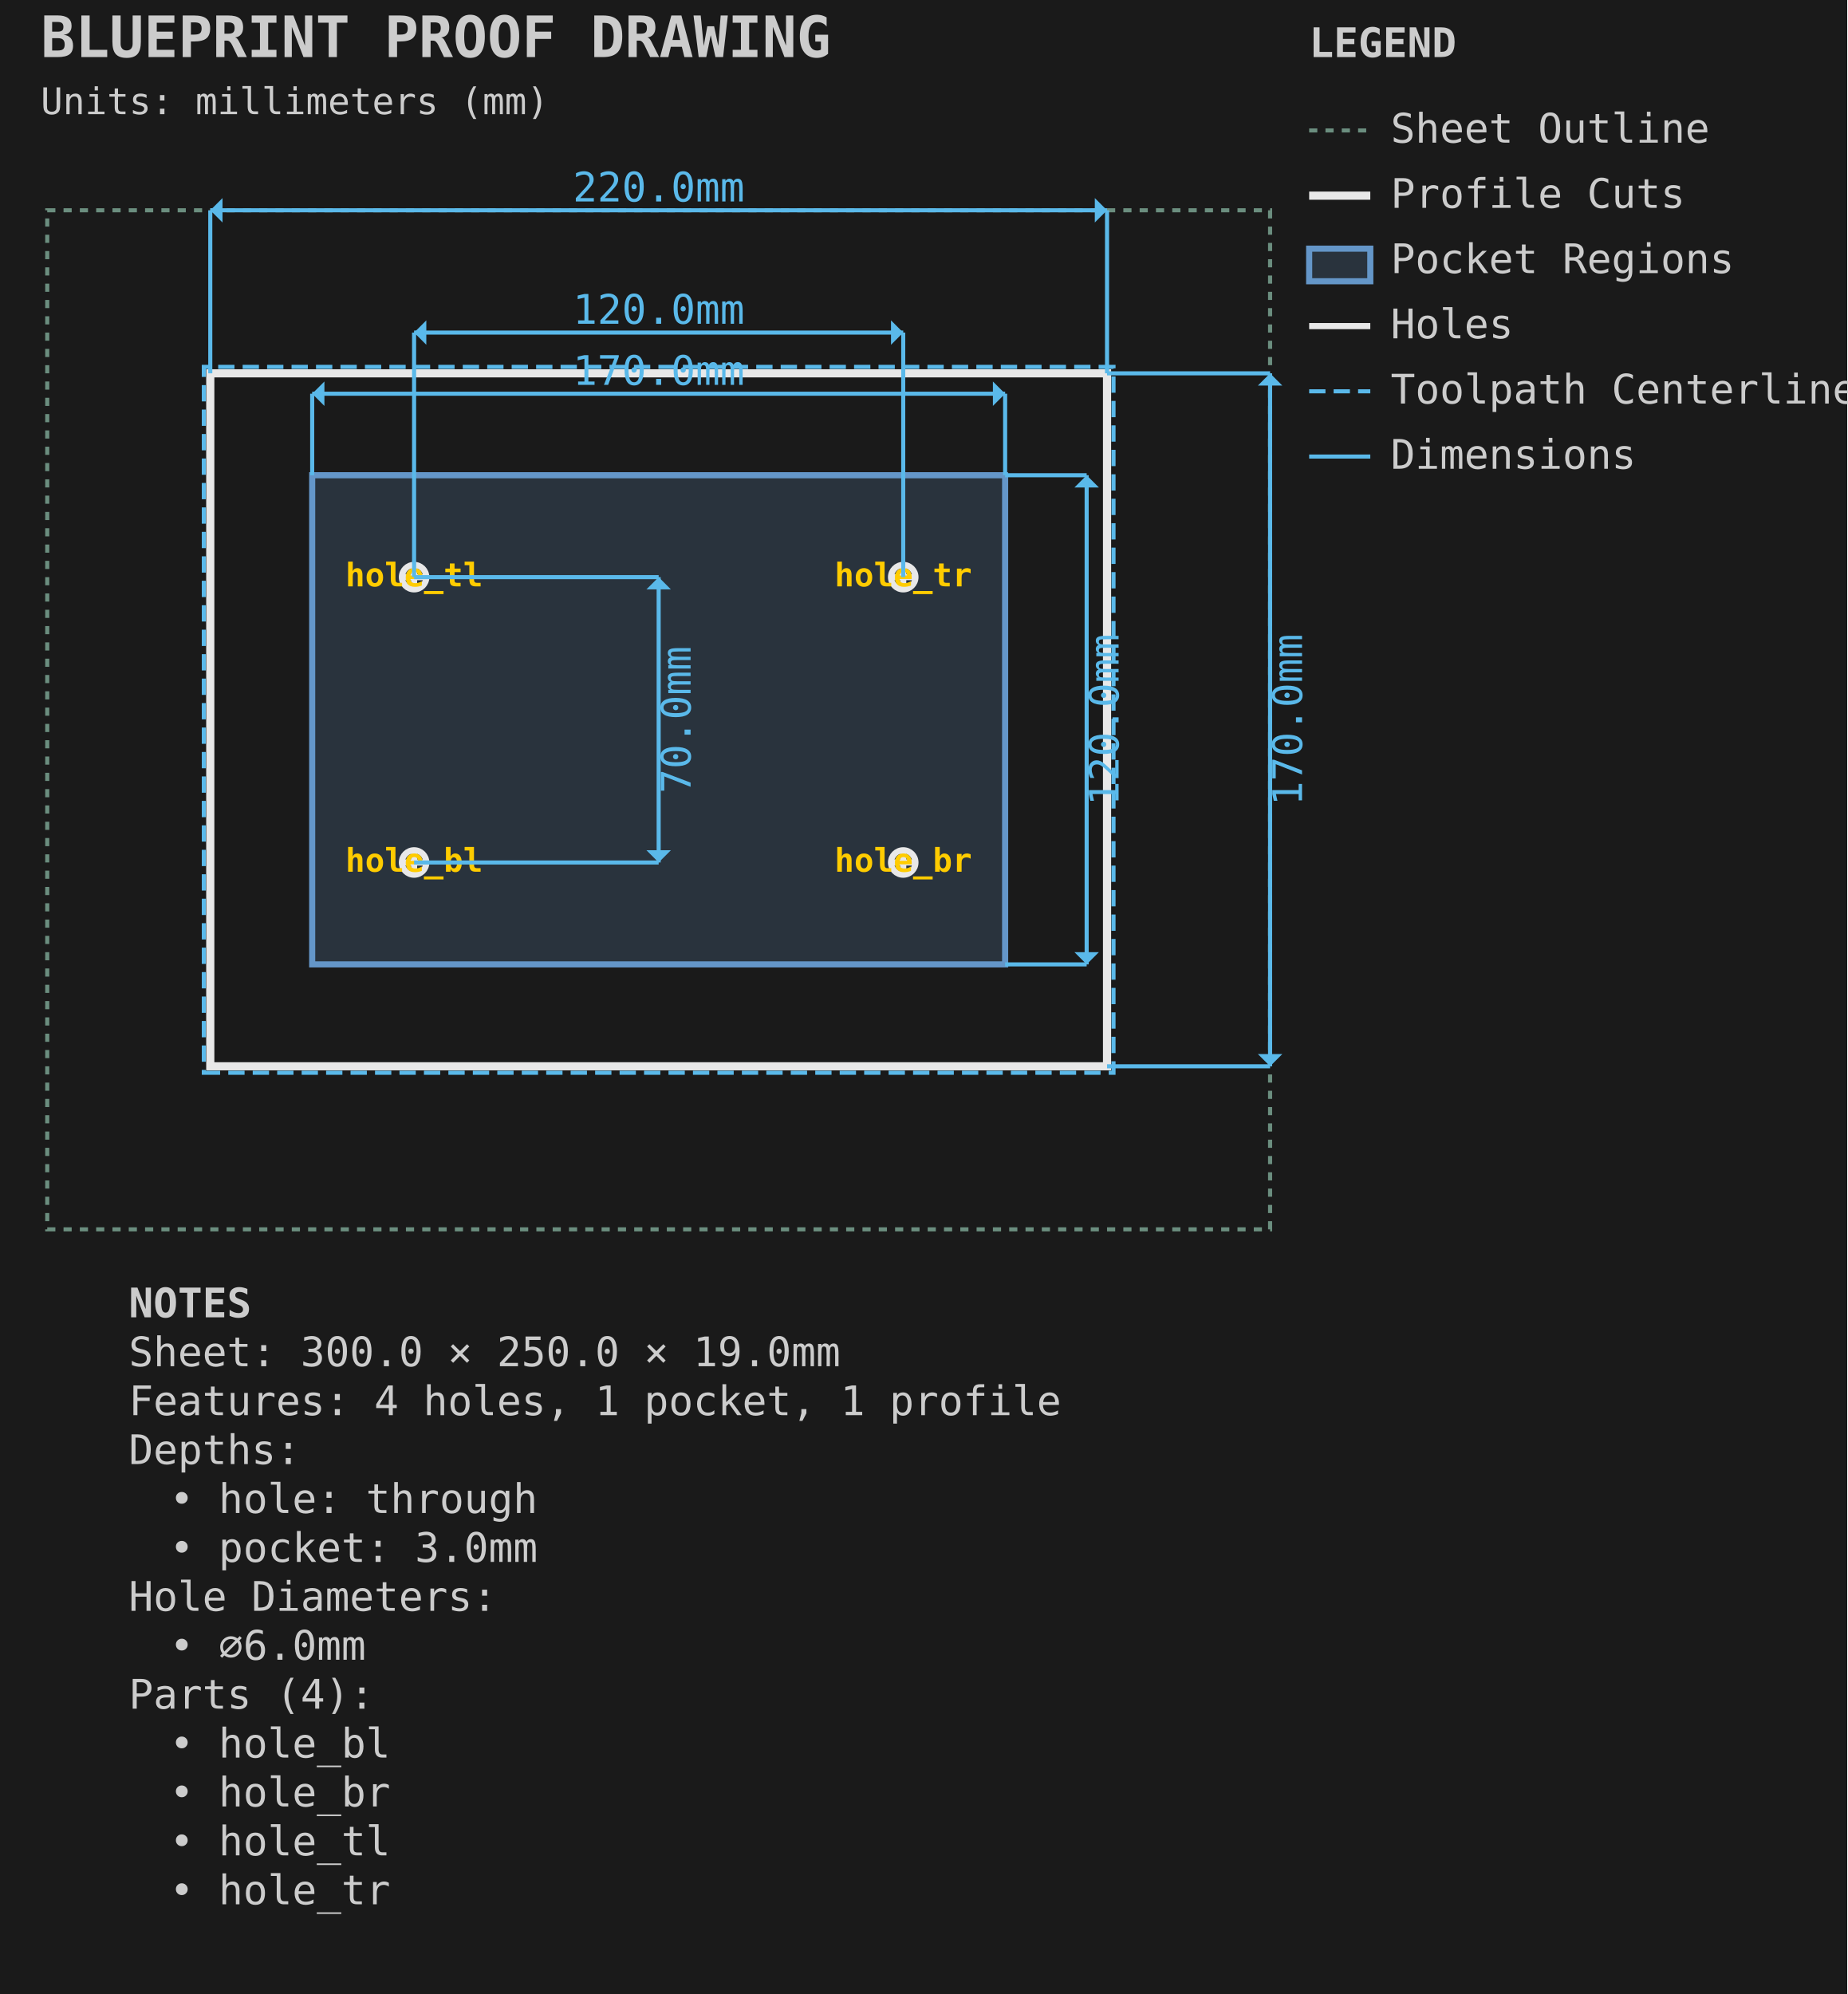
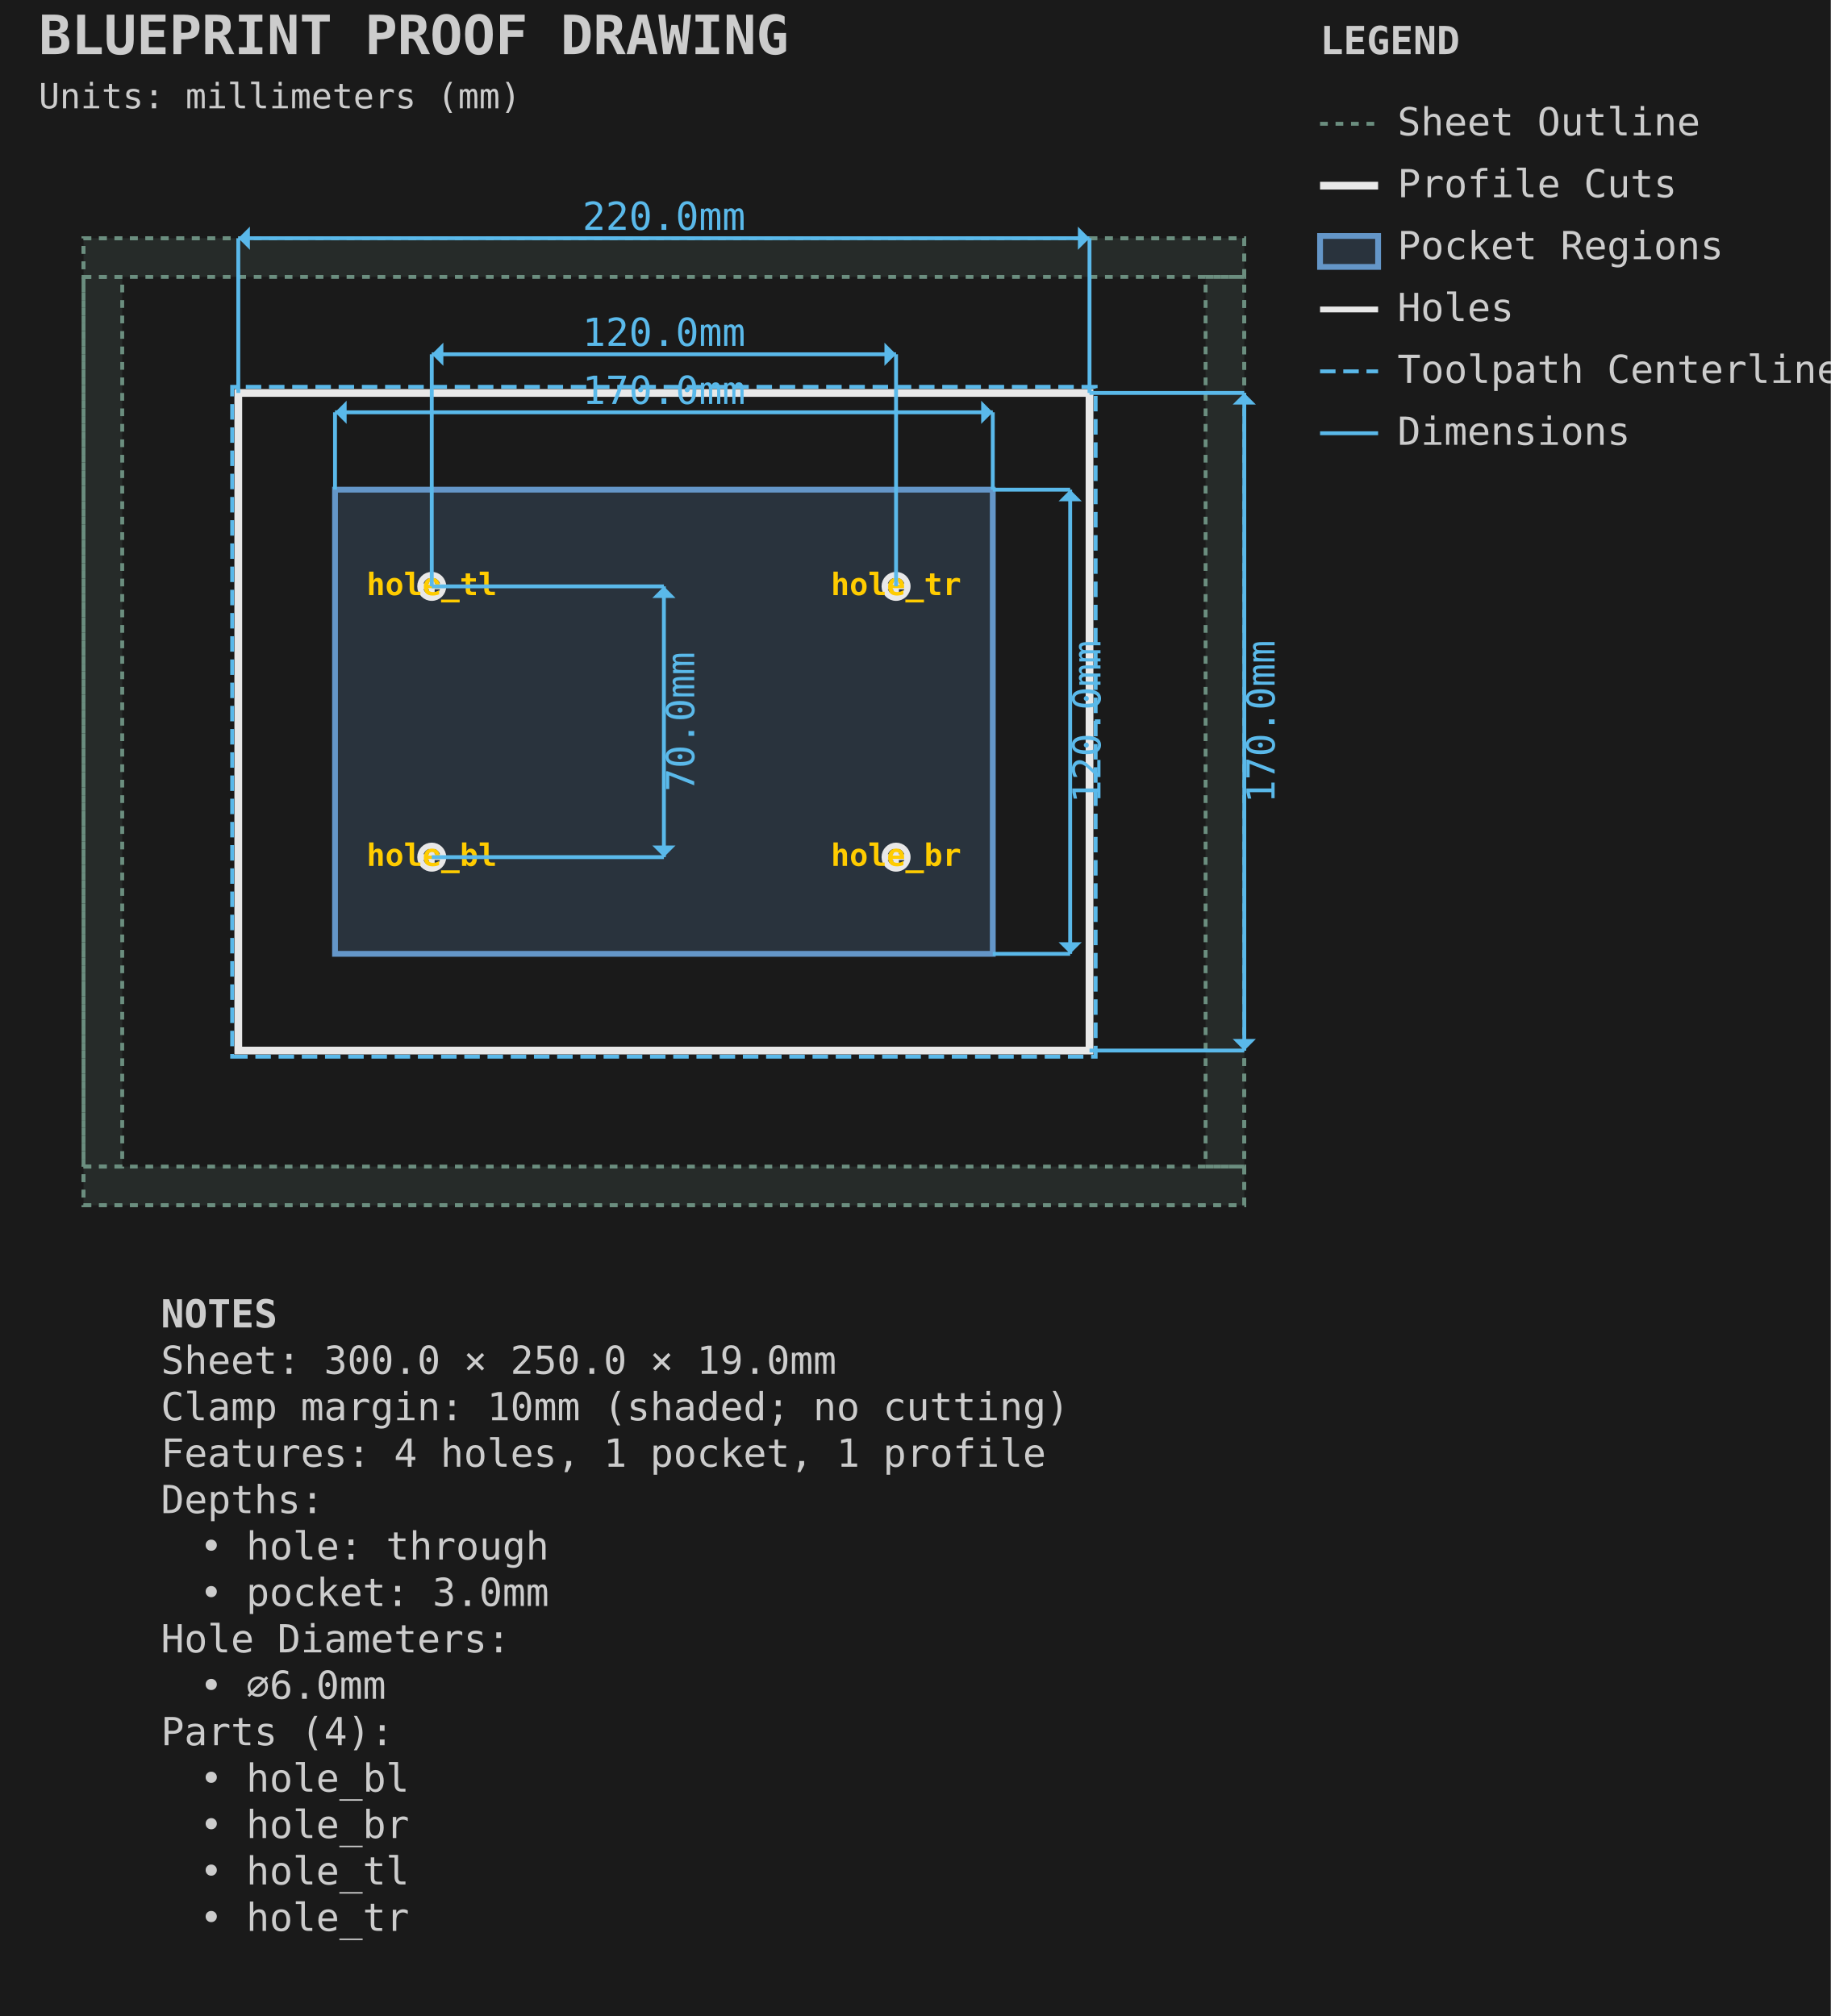
- <svg xmlns="http://www.w3.org/2000/svg" viewBox="-11.588 -51.587 453.175 489.175" width="453.175mm" height="489.175mm">
+ <svg xmlns="http://www.w3.org/2000/svg" viewBox="-21.587 -61.587 473.175 521.175" width="473.175mm" height="521.175mm">
  <style>.default { stroke: #e8e8e8; fill: none; stroke-width: 1; }
.sheet-outline { stroke: #6b8e7f; fill: none; stroke-width: 1; stroke-dasharray: 2,2; }
.profile { stroke: #e8e8e8; fill: none; stroke-width: 2; }
.pocket { stroke: #6496c8; fill: #6496c8; fill-opacity: 0.2; stroke-width: 1.5; }
.hole { stroke: #e8e8e8; fill: none; stroke-width: 1.5; }
.engrave { stroke: #888888; fill: none; stroke-width: 0.25; }
.bevel { stroke: #ffb454; fill: none; stroke-width: 1.5; }
.chamfer { stroke: #8bd49c; fill: none; stroke-width: 1.5; stroke-dasharray: 6,2; }
.roundover { stroke: #cba6f7; fill: none; stroke-width: 1.5; stroke-dasharray: 2,2; }
.edge-unplanned { stroke: #ff6b6b; fill: none; stroke-width: 1.5; stroke-dasharray: 4,2; }
.edge-label { fill: #e8e8e8; stroke: none; font-family: monospace; font-size: 8px; }
.keepout { stroke: #ff6b6b; fill: #ff6b6b; fill-opacity: 0.15; stroke-width: 1; stroke-dasharray: 4,2; }
.waste { stroke: #ff9500; fill: none; stroke-width: 2; stroke-dasharray: 8,4; }
.toolpath { stroke: #5ab9ea; fill: none; stroke-width: 1; stroke-dasharray: 4,2; }
.dimension { stroke: #5ab9ea; fill: none; stroke-width: 1; }
.dimension-text { fill: #5ab9ea; font-family: monospace; font-size: 10px; }
.construction { stroke: #6b8e7f; fill: none; stroke-width: 0.5; stroke-dasharray: 2,2; }
.label { fill: #ffcc00; font-family: monospace; font-size: 8px; font-weight: bold; }
.notes { fill: #cccccc; font-family: monospace; font-size: 10px; }
.table { stroke: #5c4a32; fill: #c4a46c; fill-opacity: 0.2; stroke-width: 1; }
.envelope { stroke: #ff6b6b; fill: none; stroke-width: 2; }
.spoilboard { stroke: none; fill: #4ecdc4; fill-opacity: 0.1; stroke-width: 0; }
.effective-envelope { stroke: #ffd93d; fill: none; stroke-width: 1; stroke-dasharray: 4,2; }
.origin { stroke: #ff6b6b; fill: #ff6b6b; stroke-width: 1; }
.centerline { stroke: #6b8e7f; fill: none; stroke-width: 0.5; stroke-dasharray: 8,4; }
.soft-limit { stroke: #ff9500; fill: none; stroke-width: 1.5; stroke-dasharray: 6,3; }
.t-track { stroke: none; fill: #66cc88; fill-opacity: 0.25; stroke-width: 0; }
.margin-zone { fill: #6b8e7f; fill-opacity: 0.15; }
.legend { fill: #cccccc; font-family: monospace; font-size: 10px; }
.title { fill: #cccccc; font-family: monospace; font-size: 14px; font-weight: bold; }
.section-label { fill: #5ab9ea; font-family: monospace; font-size: 9px; font-weight: bold; }
.callout-box { stroke: #5ab9ea; fill: none; stroke-width: 1; }
.callout-detail { stroke: #e8e8e8; fill: none; stroke-width: 1.5; }
.beam-assembly { stroke: #e8e8e8; fill: none; stroke-width: 1; }
.beam-layer { stroke: #6496c8; fill: #6496c8; fill-opacity: 0.15; stroke-width: 1; }
.beam-splice { stroke: #ff9500; fill: none; stroke-width: 1.5; stroke-dasharray: 4,2; }
.title-subtitle { fill: #cccccc; font-family: monospace; font-size: 9px; }
.callout-ref-text { fill: #5ab9ea; font-family: monospace; font-size: 7px; }
.callout-dim-text { fill: #5ab9ea; font-family: monospace; font-size: 8px; }
.beam-dim-text { fill: #5ab9ea; font-family: monospace; font-size: 8px; }
.beam-segment-text { fill: #5ab9ea; font-family: monospace; font-size: 7px; }
.heightfield-border { stroke: #ffcc00; fill: none; stroke-width: 1; stroke-dasharray: 4,2; }</style>
-   <rect x="-11.588" y="-51.587" width="453.175" height="489.175" fill="#1a1a1a" />
+   <rect x="-21.587" y="-61.587" width="473.175" height="521.175" fill="#1a1a1a" />
  <g id="SHEET_OUTLINE" class="sheet-outline">
    <rect x="0.000" y="0.000" width="300.000" height="250.000" stroke="#6b8e7f" fill="none" stroke-width="1" stroke-dasharray="2,2" id="sheet_boundary" />
+     <rect x="0.000" y="0.000" width="300.000" height="10.000" fill="#6b8e7f" fill-opacity="0.15" id="margin_bottom" />
+     <rect x="0.000" y="240.000" width="300.000" height="10.000" fill="#6b8e7f" fill-opacity="0.15" id="margin_top" />
+     <rect x="0.000" y="10.000" width="10.000" height="230.000" fill="#6b8e7f" fill-opacity="0.15" id="margin_left" />
+     <rect x="290.000" y="10.000" width="10.000" height="230.000" fill="#6b8e7f" fill-opacity="0.15" id="margin_right" />
  </g>
  <g id="PROFILE_CUTS" class="profile-cuts">
    <path d="M 40.000 210.000 L 260.000 210.000 L 260.000 40.000 L 40.000 40.000 Z" stroke="#e8e8e8" fill="none" stroke-width="2" id="generated_profile_0" />
  </g>
  <g id="PROFILE_TOOLPATHS" class="profile-toolpaths">
    <path d="M 38.413 211.588 L 261.587 211.588 L 261.587 38.412 L 38.413 38.412 Z" stroke="#5ab9ea" fill="none" stroke-width="1" stroke-dasharray="4,2" id="generated_profile_0_toolpath" />
  </g>
  <g id="POCKET_REGIONS" class="pocket-regions">
    <rect x="65.000" y="65.000" width="170.000" height="120.000" stroke="#6496c8" fill="#6496c8" fill-opacity="0.2" stroke-width="1.5" id="generated_pocket_1" />
  </g>
  <g id="HOLES" class="holes">
    <circle cx="90.000" cy="160.000" r="3.000" stroke="#e8e8e8" fill="none" stroke-width="1.5" id="hole_bl" />
    <line x1="87.000" y1="160.000" x2="93.000" y2="160.000" stroke="#e8e8e8" fill="none" stroke-width="1.5" id="hole_bl_cross_h" />
    <line x1="90.000" y1="157.000" x2="90.000" y2="163.000" stroke="#e8e8e8" fill="none" stroke-width="1.5" id="hole_bl_cross_v" />
    <circle cx="210.000" cy="160.000" r="3.000" stroke="#e8e8e8" fill="none" stroke-width="1.5" id="hole_br" />
    <line x1="207.000" y1="160.000" x2="213.000" y2="160.000" stroke="#e8e8e8" fill="none" stroke-width="1.5" id="hole_br_cross_h" />
    <line x1="210.000" y1="157.000" x2="210.000" y2="163.000" stroke="#e8e8e8" fill="none" stroke-width="1.5" id="hole_br_cross_v" />
    <circle cx="90.000" cy="90.000" r="3.000" stroke="#e8e8e8" fill="none" stroke-width="1.5" id="hole_tl" />
    <line x1="87.000" y1="90.000" x2="93.000" y2="90.000" stroke="#e8e8e8" fill="none" stroke-width="1.5" id="hole_tl_cross_h" />
    <line x1="90.000" y1="87.000" x2="90.000" y2="93.000" stroke="#e8e8e8" fill="none" stroke-width="1.5" id="hole_tl_cross_v" />
    <circle cx="210.000" cy="90.000" r="3.000" stroke="#e8e8e8" fill="none" stroke-width="1.5" id="hole_tr" />
    <line x1="207.000" y1="90.000" x2="213.000" y2="90.000" stroke="#e8e8e8" fill="none" stroke-width="1.5" id="hole_tr_cross_h" />
    <line x1="210.000" y1="87.000" x2="210.000" y2="93.000" stroke="#e8e8e8" fill="none" stroke-width="1.5" id="hole_tr_cross_v" />
  </g>
  <g id="LABELS" class="labels">
    <text x="90.000" y="160.000" text-anchor="middle" dominant-baseline="middle" fill="#ffcc00" font-family="monospace" font-size="8px" font-weight="bold" id="hole_bl_label">hole_bl</text>
    <text x="210.000" y="160.000" text-anchor="middle" dominant-baseline="middle" fill="#ffcc00" font-family="monospace" font-size="8px" font-weight="bold" id="hole_br_label">hole_br</text>
    <text x="90.000" y="90.000" text-anchor="middle" dominant-baseline="middle" fill="#ffcc00" font-family="monospace" font-size="8px" font-weight="bold" id="hole_tl_label">hole_tl</text>
    <text x="210.000" y="90.000" text-anchor="middle" dominant-baseline="middle" fill="#ffcc00" font-family="monospace" font-size="8px" font-weight="bold" id="hole_tr_label">hole_tr</text>
  </g>
  <g id="DIMENSIONS" class="dimensions">
    <line x1="65.0" y1="65.0" x2="65.0" y2="45.0" stroke="#5ab9ea" stroke-width="1" />
    <line x1="235.0" y1="65.0" x2="235.0" y2="45.0" stroke="#5ab9ea" stroke-width="1" />
    <line x1="65.0" y1="45.0" x2="235.0" y2="45.0" stroke="#5ab9ea" stroke-width="1" />
    <polygon points="65.0,45.0 68.0,42.0 68.0,48.0" fill="#5ab9ea" />
    <polygon points="235.0,45.0 232.0,42.0 232.0,48.0" fill="#5ab9ea" />
    <text x="150.0" y="40.0" text-anchor="middle" dominant-baseline="middle" fill="#5ab9ea" font-family="monospace" font-size="10px">170.0mm</text>
    <line x1="235.0" y1="65.0" x2="255.0" y2="65.0" stroke="#5ab9ea" stroke-width="1" />
    <line x1="235.0" y1="185.0" x2="255.0" y2="185.0" stroke="#5ab9ea" stroke-width="1" />
    <line x1="255.0" y1="65.0" x2="255.0" y2="185.0" stroke="#5ab9ea" stroke-width="1" />
    <polygon points="255.0,65.0 252.0,68.0 258.0,68.0" fill="#5ab9ea" />
    <polygon points="255.0,185.0 252.0,182.0 258.0,182.0" fill="#5ab9ea" />
    <text x="260.0" y="125.0" text-anchor="middle" dominant-baseline="middle" transform="rotate(-90 260.0 125.0)" fill="#5ab9ea" font-family="monospace" font-size="10px">120.0mm</text>
    <line x1="40.0" y1="40.0" x2="40.0" y2="0.0" stroke="#5ab9ea" stroke-width="1" />
    <line x1="260.0" y1="40.0" x2="260.0" y2="0.0" stroke="#5ab9ea" stroke-width="1" />
    <line x1="40.0" y1="0.0" x2="260.0" y2="0.0" stroke="#5ab9ea" stroke-width="1" />
    <polygon points="40.0,0.0 43.0,-3.0 43.0,3.0" fill="#5ab9ea" />
    <polygon points="260.0,0.0 257.0,-3.0 257.0,3.0" fill="#5ab9ea" />
    <text x="150.0" y="-5.0" text-anchor="middle" dominant-baseline="middle" fill="#5ab9ea" font-family="monospace" font-size="10px">220.0mm</text>
    <line x1="260.0" y1="40.0" x2="300.0" y2="40.0" stroke="#5ab9ea" stroke-width="1" />
    <line x1="260.0" y1="210.0" x2="300.0" y2="210.0" stroke="#5ab9ea" stroke-width="1" />
    <line x1="300.0" y1="40.0" x2="300.0" y2="210.0" stroke="#5ab9ea" stroke-width="1" />
    <polygon points="300.0,40.0 297.0,43.0 303.0,43.0" fill="#5ab9ea" />
    <polygon points="300.0,210.0 297.0,207.0 303.0,207.0" fill="#5ab9ea" />
    <text x="305.0" y="125.0" text-anchor="middle" dominant-baseline="middle" transform="rotate(-90 305.0 125.0)" fill="#5ab9ea" font-family="monospace" font-size="10px">170.0mm</text>
    <line x1="90.0" y1="90.0" x2="90.0" y2="30.0" stroke="#5ab9ea" stroke-width="1" />
    <line x1="210.0" y1="90.0" x2="210.0" y2="30.0" stroke="#5ab9ea" stroke-width="1" />
    <line x1="90.0" y1="30.0" x2="210.0" y2="30.0" stroke="#5ab9ea" stroke-width="1" />
    <polygon points="90.0,30.0 93.0,27.0 93.0,33.0" fill="#5ab9ea" />
    <polygon points="210.0,30.0 207.0,27.0 207.0,33.0" fill="#5ab9ea" />
    <text x="150.0" y="25.0" text-anchor="middle" dominant-baseline="middle" fill="#5ab9ea" font-family="monospace" font-size="10px">120.0mm</text>
    <line x1="90.0" y1="90.0" x2="150.0" y2="90.0" stroke="#5ab9ea" stroke-width="1" />
    <line x1="90.0" y1="160.0" x2="150.0" y2="160.0" stroke="#5ab9ea" stroke-width="1" />
    <line x1="150.0" y1="90.0" x2="150.0" y2="160.0" stroke="#5ab9ea" stroke-width="1" />
    <polygon points="150.0,90.0 147.0,93.0 153.0,93.0" fill="#5ab9ea" />
    <polygon points="150.0,160.0 147.0,157.0 153.0,157.0" fill="#5ab9ea" />
    <text x="155.0" y="125.0" text-anchor="middle" dominant-baseline="middle" transform="rotate(-90 155.0 125.0)" fill="#5ab9ea" font-family="monospace" font-size="10px">70.0mm</text>
  </g>
  <g id="TITLE_BLOCK" class="title-block">
-     <text x="-1.588" y="-37.587" fill="#cccccc" font-family="monospace" font-size="14px" font-weight="bold">BLUEPRINT PROOF DRAWING</text>
-     <text x="-1.588" y="-23.587" fill="#cccccc" font-family="monospace" font-size="9px">Units: millimeters (mm)</text>
+     <text x="-11.587" y="-47.587" fill="#cccccc" font-family="monospace" font-size="14px" font-weight="bold">BLUEPRINT PROOF DRAWING</text>
+     <text x="-11.587" y="-33.587" fill="#cccccc" font-family="monospace" font-size="9px">Units: millimeters (mm)</text>
  </g>
  <g id="LEGEND" class="legend">
-     <text x="309.587" y="-37.587" fill="#cccccc" font-family="monospace" font-size="10px" font-weight="bold">LEGEND</text>
-     <line x1="309.587" y1="-19.587" x2="324.587" y2="-19.587" stroke="#6b8e7f" stroke-width="1" stroke-dasharray="2,2" />
-     <text x="329.587" y="-16.587" fill="#cccccc" font-family="monospace" font-size="10px">Sheet Outline</text>
-     <line x1="309.587" y1="-3.587" x2="324.587" y2="-3.587" stroke="#e8e8e8" stroke-width="2" />
-     <text x="329.587" y="-0.587" fill="#cccccc" font-family="monospace" font-size="10px">Profile Cuts</text>
-     <rect x="309.587" y="9.413" width="15.0" height="8" stroke="#6496c8" stroke-width="1.5" fill="#6496c8" fill-opacity="0.2" />
-     <text x="329.587" y="15.413" fill="#cccccc" font-family="monospace" font-size="10px">Pocket Regions</text>
-     <line x1="309.587" y1="28.413" x2="324.587" y2="28.413" stroke="#e8e8e8" stroke-width="1.5" />
-     <text x="329.587" y="31.413" fill="#cccccc" font-family="monospace" font-size="10px">Holes</text>
-     <line x1="309.587" y1="44.413" x2="324.587" y2="44.413" stroke="#5ab9ea" stroke-width="1" stroke-dasharray="4,2" />
-     <text x="329.587" y="47.413" fill="#cccccc" font-family="monospace" font-size="10px">Toolpath Centerline</text>
-     <line x1="309.587" y1="60.413" x2="324.587" y2="60.413" stroke="#5ab9ea" stroke-width="1" />
-     <text x="329.587" y="63.413" fill="#cccccc" font-family="monospace" font-size="10px">Dimensions</text>
+     <text x="319.587" y="-47.587" fill="#cccccc" font-family="monospace" font-size="10px" font-weight="bold">LEGEND</text>
+     <line x1="319.587" y1="-29.587" x2="334.587" y2="-29.587" stroke="#6b8e7f" stroke-width="1" stroke-dasharray="2,2" />
+     <text x="339.587" y="-26.587" fill="#cccccc" font-family="monospace" font-size="10px">Sheet Outline</text>
+     <line x1="319.587" y1="-13.587" x2="334.587" y2="-13.587" stroke="#e8e8e8" stroke-width="2" />
+     <text x="339.587" y="-10.587" fill="#cccccc" font-family="monospace" font-size="10px">Profile Cuts</text>
+     <rect x="319.587" y="-0.587" width="15.0" height="8" stroke="#6496c8" stroke-width="1.5" fill="#6496c8" fill-opacity="0.2" />
+     <text x="339.587" y="5.413" fill="#cccccc" font-family="monospace" font-size="10px">Pocket Regions</text>
+     <line x1="319.587" y1="18.413" x2="334.587" y2="18.413" stroke="#e8e8e8" stroke-width="1.5" />
+     <text x="339.587" y="21.413" fill="#cccccc" font-family="monospace" font-size="10px">Holes</text>
+     <line x1="319.587" y1="34.413" x2="334.587" y2="34.413" stroke="#5ab9ea" stroke-width="1" stroke-dasharray="4,2" />
+     <text x="339.587" y="37.413" fill="#cccccc" font-family="monospace" font-size="10px">Toolpath Centerline</text>
+     <line x1="319.587" y1="50.413" x2="334.587" y2="50.413" stroke="#5ab9ea" stroke-width="1" />
+     <text x="339.587" y="53.413" fill="#cccccc" font-family="monospace" font-size="10px">Dimensions</text>
  </g>
  <g id="NOTES" class="notes">
-     <text x="20.0" y="271.587" fill="#cccccc" font-family="monospace" font-size="10px" font-weight="bold">NOTES</text>
-     <text x="20.0" y="283.587" fill="#cccccc" font-family="monospace" font-size="10px">Sheet: 300.0 × 250.0 × 19.0mm</text>
-     <text x="20.0" y="295.587" fill="#cccccc" font-family="monospace" font-size="10px">Features: 4 holes, 1 pocket, 1 profile</text>
-     <text x="20.0" y="307.587" fill="#cccccc" font-family="monospace" font-size="10px">Depths:</text>
-     <text x="30.0" y="319.587" fill="#cccccc" font-family="monospace" font-size="10px">• hole: through</text>
-     <text x="30.0" y="331.587" fill="#cccccc" font-family="monospace" font-size="10px">• pocket: 3.0mm</text>
-     <text x="20.0" y="343.587" fill="#cccccc" font-family="monospace" font-size="10px">Hole Diameters:</text>
-     <text x="30.0" y="355.587" fill="#cccccc" font-family="monospace" font-size="10px">• ⌀6.0mm</text>
-     <text x="20.0" y="367.587" fill="#cccccc" font-family="monospace" font-size="10px">Parts (4):</text>
-     <text x="30.0" y="379.587" fill="#cccccc" font-family="monospace" font-size="10px">• hole_bl</text>
-     <text x="30.0" y="391.587" fill="#cccccc" font-family="monospace" font-size="10px">• hole_br</text>
-     <text x="30.0" y="403.587" fill="#cccccc" font-family="monospace" font-size="10px">• hole_tl</text>
-     <text x="30.0" y="415.587" fill="#cccccc" font-family="monospace" font-size="10px">• hole_tr</text>
+     <text x="20.0" y="281.587" fill="#cccccc" font-family="monospace" font-size="10px" font-weight="bold">NOTES</text>
+     <text x="20.0" y="293.587" fill="#cccccc" font-family="monospace" font-size="10px">Sheet: 300.0 × 250.0 × 19.0mm</text>
+     <text x="20.0" y="305.587" fill="#cccccc" font-family="monospace" font-size="10px">Clamp margin: 10mm (shaded; no cutting)</text>
+     <text x="20.0" y="317.587" fill="#cccccc" font-family="monospace" font-size="10px">Features: 4 holes, 1 pocket, 1 profile</text>
+     <text x="20.0" y="329.587" fill="#cccccc" font-family="monospace" font-size="10px">Depths:</text>
+     <text x="30.0" y="341.587" fill="#cccccc" font-family="monospace" font-size="10px">• hole: through</text>
+     <text x="30.0" y="353.587" fill="#cccccc" font-family="monospace" font-size="10px">• pocket: 3.0mm</text>
+     <text x="20.0" y="365.587" fill="#cccccc" font-family="monospace" font-size="10px">Hole Diameters:</text>
+     <text x="30.0" y="377.587" fill="#cccccc" font-family="monospace" font-size="10px">• ⌀6.0mm</text>
+     <text x="20.0" y="389.587" fill="#cccccc" font-family="monospace" font-size="10px">Parts (4):</text>
+     <text x="30.0" y="401.587" fill="#cccccc" font-family="monospace" font-size="10px">• hole_bl</text>
+     <text x="30.0" y="413.587" fill="#cccccc" font-family="monospace" font-size="10px">• hole_br</text>
+     <text x="30.0" y="425.587" fill="#cccccc" font-family="monospace" font-size="10px">• hole_tl</text>
+     <text x="30.0" y="437.587" fill="#cccccc" font-family="monospace" font-size="10px">• hole_tr</text>
  </g>
</svg>
